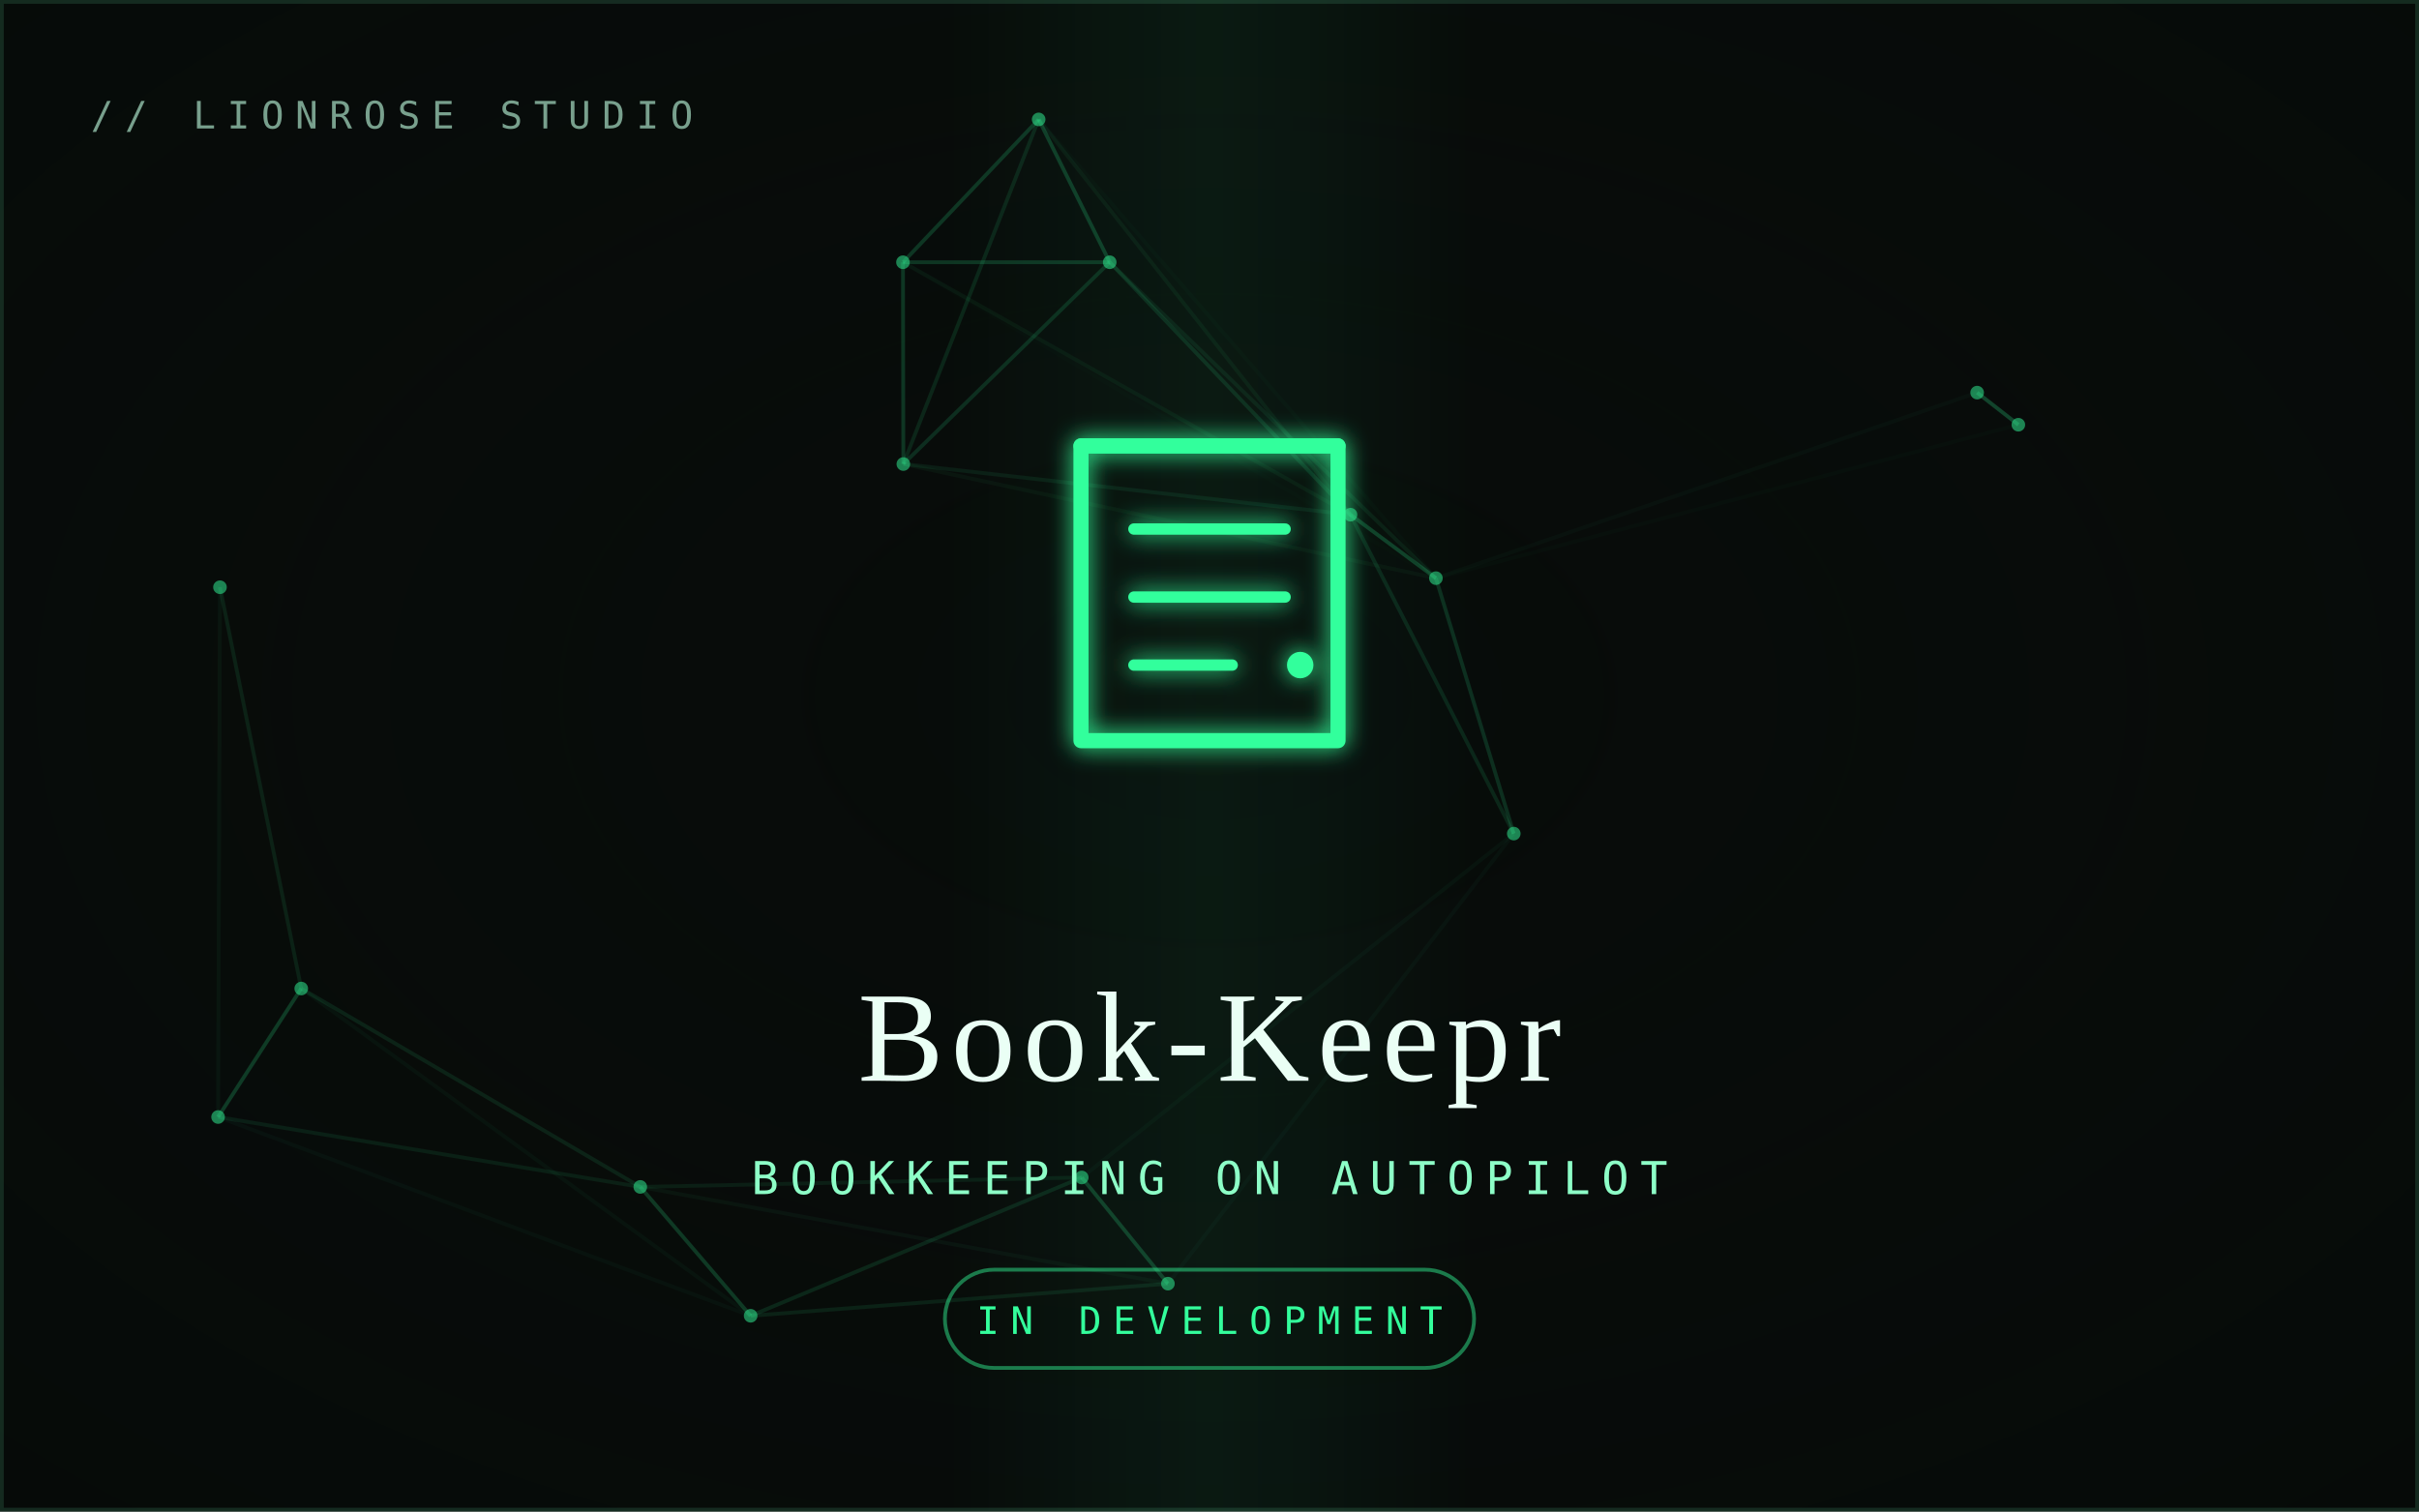
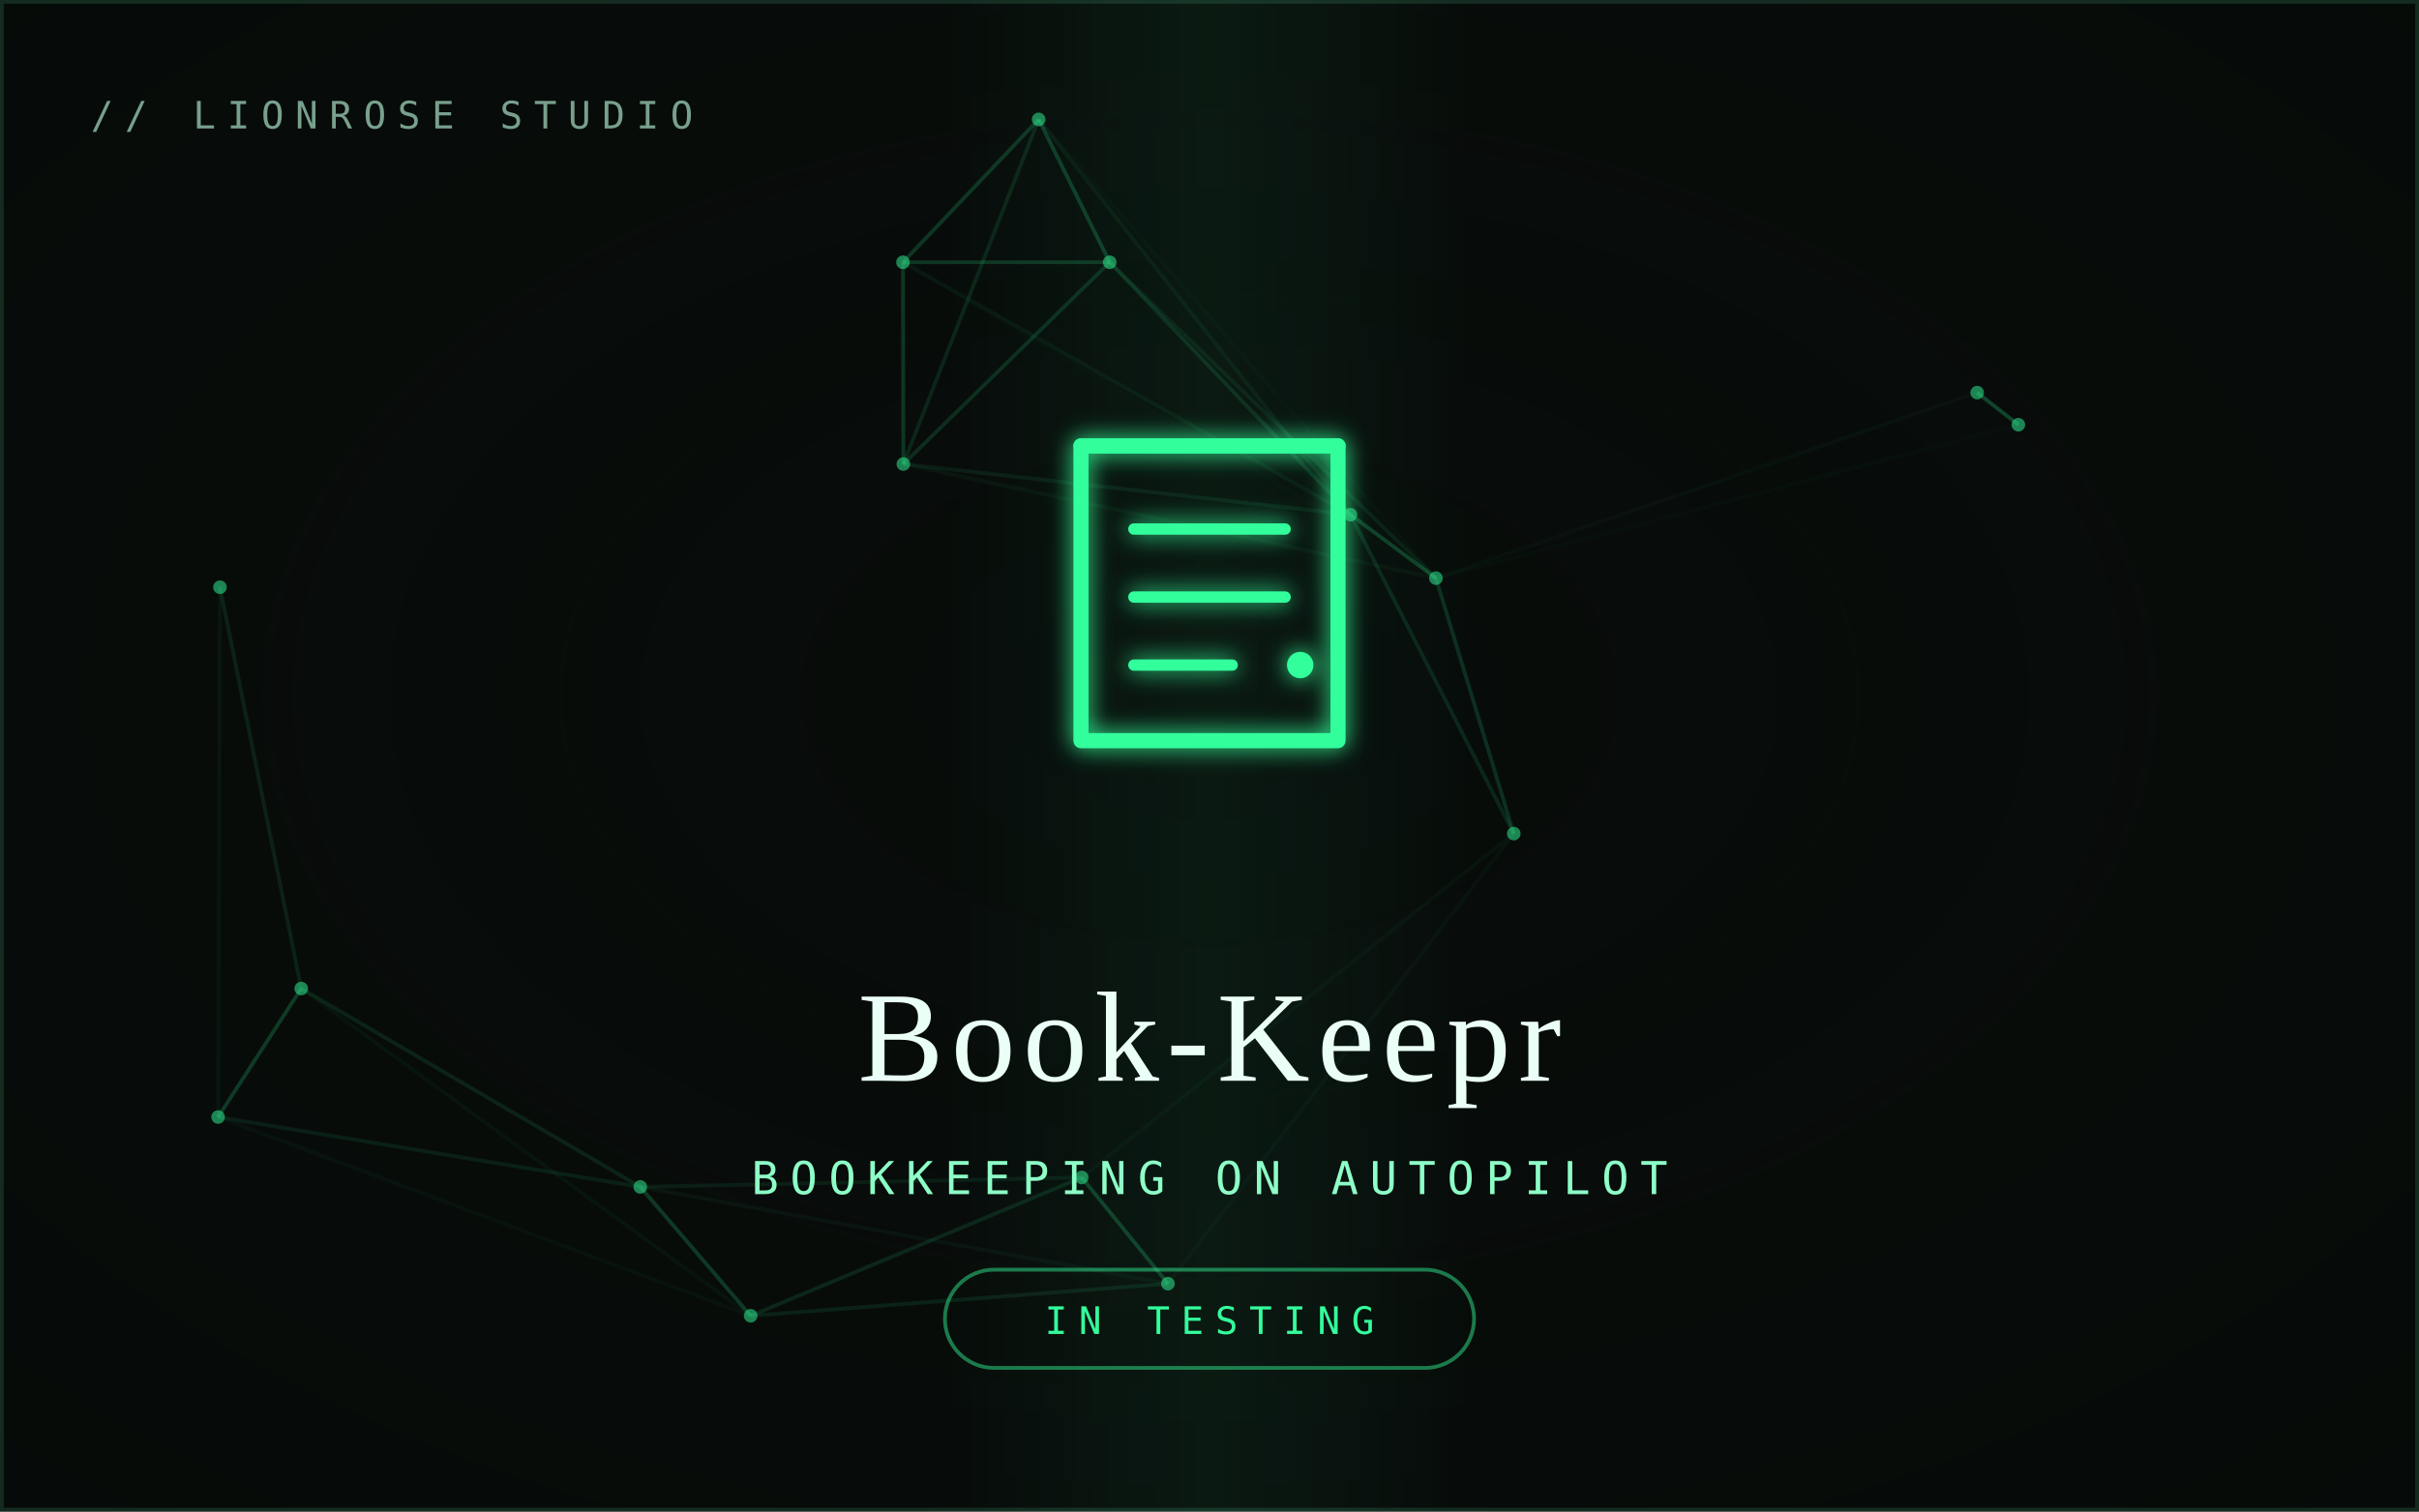
<svg xmlns="http://www.w3.org/2000/svg" viewBox="0 0 640 400" width="640" height="400" role="img" aria-label="Book-Keepr">
  <defs>
    <radialGradient id="pg" cx="50%" cy="46%" r="75%">
      <stop offset="0%" stop-color="#0b110e" stop-opacity="0.2" />
      <stop offset="100%" stop-color="#060a08" stop-opacity="0.9" />
    </radialGradient>
    <linearGradient id="beam" x1="0" y1="0" x2="1" y2="0">
      <stop offset="0%" stop-color="#33ff9c" stop-opacity="0" />
      <stop offset="50%" stop-color="#33ff9c" stop-opacity="0.06" />
      <stop offset="100%" stop-color="#33ff9c" stop-opacity="0" />
    </linearGradient>
    <filter id="glow" x="-40%" y="-40%" width="180%" height="180%">
      <feGaussianBlur stdDeviation="3" result="b" />
      <feMerge>
        <feMergeNode in="b" />
        <feMergeNode in="SourceGraphic" />
      </feMerge>
    </filter>
  </defs>
  <rect width="640" height="400" fill="#060a08" />
  <rect width="640" height="400" fill="url(#pg)" />
  <rect x="250.0" y="0" width="140" height="400" fill="url(#beam)" />
  <g opacity="0.9">
    <line x1="169.4" y1="314.1" x2="198.6" y2="348.2" stroke="rgba(51,255,156,0.206)" stroke-width="1" />
    <line x1="169.4" y1="314.1" x2="57.7" y2="295.6" stroke="rgba(51,255,156,0.093)" stroke-width="1" />
    <line x1="169.4" y1="314.1" x2="309.0" y2="339.7" stroke="rgba(51,255,156,0.046)" stroke-width="1" />
    <line x1="169.4" y1="314.1" x2="286.2" y2="311.6" stroke="rgba(51,255,156,0.088)" stroke-width="1" />
    <line x1="169.4" y1="314.1" x2="79.7" y2="261.6" stroke="rgba(51,255,156,0.109)" stroke-width="1" />
    <line x1="238.9" y1="69.4" x2="357.3" y2="136.2" stroke="rgba(51,255,156,0.056)" stroke-width="1" />
    <line x1="238.9" y1="69.4" x2="293.6" y2="69.4" stroke="rgba(51,255,156,0.19)" stroke-width="1" />
    <line x1="238.9" y1="69.4" x2="274.8" y2="31.6" stroke="rgba(51,255,156,0.194)" stroke-width="1" />
    <line x1="238.9" y1="69.4" x2="379.9" y2="153.0" stroke="rgba(51,255,156,0.01)" stroke-width="1" />
    <line x1="238.9" y1="69.4" x2="239.0" y2="122.8" stroke="rgba(51,255,156,0.192)" stroke-width="1" />
    <line x1="357.3" y1="136.2" x2="293.6" y2="69.4" stroke="rgba(51,255,156,0.128)" stroke-width="1" />
    <line x1="357.3" y1="136.2" x2="274.8" y2="31.6" stroke="rgba(51,255,156,0.061)" stroke-width="1" />
    <line x1="357.3" y1="136.2" x2="379.9" y2="153.0" stroke="rgba(51,255,156,0.234)" stroke-width="1" />
    <line x1="357.3" y1="136.2" x2="400.5" y2="220.6" stroke="rgba(51,255,156,0.124)" stroke-width="1" />
    <line x1="357.3" y1="136.2" x2="523.1" y2="103.9" stroke="rgba(51,255,156,0.002)" stroke-width="1" />
    <line x1="357.3" y1="136.2" x2="239.0" y2="122.8" stroke="rgba(51,255,156,0.084)" stroke-width="1" />
    <line x1="293.6" y1="69.4" x2="274.8" y2="31.6" stroke="rgba(51,255,156,0.211)" stroke-width="1" />
    <line x1="293.6" y1="69.4" x2="379.9" y2="153.0" stroke="rgba(51,255,156,0.082)" stroke-width="1" />
    <line x1="293.6" y1="69.4" x2="239.0" y2="122.8" stroke="rgba(51,255,156,0.154)" stroke-width="1" />
    <line x1="198.6" y1="348.2" x2="57.7" y2="295.6" stroke="rgba(51,255,156,0.032)" stroke-width="1" />
    <line x1="198.6" y1="348.2" x2="309.0" y2="339.7" stroke="rgba(51,255,156,0.098)" stroke-width="1" />
    <line x1="198.6" y1="348.2" x2="286.2" y2="311.6" stroke="rgba(51,255,156,0.124)" stroke-width="1" />
    <line x1="198.6" y1="348.2" x2="79.7" y2="261.6" stroke="rgba(51,255,156,0.038)" stroke-width="1" />
    <line x1="57.7" y1="295.6" x2="79.7" y2="261.6" stroke="rgba(51,255,156,0.213)" stroke-width="1" />
    <line x1="57.7" y1="295.6" x2="58.2" y2="155.4" stroke="rgba(51,255,156,0.049)" stroke-width="1" />
    <line x1="274.8" y1="31.6" x2="379.9" y2="153.0" stroke="rgba(51,255,156,0.016)" stroke-width="1" />
    <line x1="274.8" y1="31.6" x2="239.0" y2="122.8" stroke="rgba(51,255,156,0.119)" stroke-width="1" />
    <line x1="379.9" y1="153.0" x2="400.5" y2="220.6" stroke="rgba(51,255,156,0.164)" stroke-width="1" />
    <line x1="379.9" y1="153.0" x2="523.1" y2="103.9" stroke="rgba(51,255,156,0.031)" stroke-width="1" />
    <line x1="379.9" y1="153.0" x2="534.0" y2="112.4" stroke="rgba(51,255,156,0.018)" stroke-width="1" />
    <line x1="379.9" y1="153.0" x2="239.0" y2="122.8" stroke="rgba(51,255,156,0.043)" stroke-width="1" />
    <line x1="400.5" y1="220.6" x2="523.1" y2="103.9" stroke="rgba(51,255,156,0.001)" stroke-width="1" />
    <line x1="400.5" y1="220.6" x2="309.0" y2="339.7" stroke="rgba(51,255,156,0.033)" stroke-width="1" />
    <line x1="400.5" y1="220.6" x2="286.2" y2="311.6" stroke="rgba(51,255,156,0.039)" stroke-width="1" />
    <line x1="523.1" y1="103.9" x2="534.0" y2="112.4" stroke="rgba(51,255,156,0.257)" stroke-width="1" />
    <line x1="309.0" y1="339.7" x2="286.2" y2="311.6" stroke="rgba(51,255,156,0.22)" stroke-width="1" />
    <line x1="79.7" y1="261.6" x2="58.2" y2="155.4" stroke="rgba(51,255,156,0.101)" stroke-width="1" />
    <circle cx="169.4" cy="314.1" r="1.8" fill="rgba(51,255,156,0.55)" />
    <circle cx="238.9" cy="69.4" r="1.8" fill="rgba(51,255,156,0.55)" />
    <circle cx="357.3" cy="136.2" r="1.8" fill="rgba(51,255,156,0.55)" />
    <circle cx="293.6" cy="69.4" r="1.8" fill="rgba(51,255,156,0.55)" />
    <circle cx="198.6" cy="348.2" r="1.8" fill="rgba(51,255,156,0.55)" />
    <circle cx="57.7" cy="295.6" r="1.8" fill="rgba(51,255,156,0.55)" />
    <circle cx="274.8" cy="31.6" r="1.8" fill="rgba(51,255,156,0.55)" />
    <circle cx="379.9" cy="153.0" r="1.8" fill="rgba(51,255,156,0.55)" />
    <circle cx="400.5" cy="220.6" r="1.8" fill="rgba(51,255,156,0.55)" />
    <circle cx="523.1" cy="103.9" r="1.8" fill="rgba(51,255,156,0.55)" />
    <circle cx="309.0" cy="339.7" r="1.8" fill="rgba(51,255,156,0.55)" />
    <circle cx="534.0" cy="112.4" r="1.8" fill="rgba(51,255,156,0.55)" />
    <circle cx="286.2" cy="311.6" r="1.8" fill="rgba(51,255,156,0.55)" />
    <circle cx="79.7" cy="261.6" r="1.8" fill="rgba(51,255,156,0.55)" />
    <circle cx="58.2" cy="155.4" r="1.8" fill="rgba(51,255,156,0.55)" />
    <circle cx="239.0" cy="122.8" r="1.8" fill="rgba(51,255,156,0.55)" />
  </g>
  <rect x="0.5" y="0.5" width="639" height="399" fill="none" stroke="rgba(120,255,190,0.13)" />
  <g fill="none" stroke="#33ff9c" stroke-width="4" stroke-linejoin="round" stroke-linecap="round" filter="url(#glow)">
    <path d="M286 118 L286 196 L354 196 L354 118 Z" />
    <line x1="286" y1="118" x2="354" y2="118" />
    <line x1="300" y1="140" x2="340" y2="140" stroke-width="3" />
    <line x1="300" y1="158" x2="340" y2="158" stroke-width="3" />
    <line x1="300" y1="176" x2="326" y2="176" stroke-width="3" />
    <circle cx="344" cy="176" r="3.5" fill="#33ff9c" stroke="none" />
  </g>
  <text x="320.0" y="286" text-anchor="middle" font-family="Georgia,'Times New Roman',serif" font-size="34" letter-spacing="2" fill="#eafff5">Book-Keepr</text>
  <text x="320.0" y="316" text-anchor="middle" font-family="ui-monospace,'JetBrains Mono',monospace" font-size="12" letter-spacing="3" fill="#8dffc7">BOOKKEEPING ON AUTOPILOT</text>
  <g>
    <rect x="250.0" y="336" width="140" height="26" rx="13" fill="none" stroke="rgba(51,255,156,0.45)" />
-     <text x="320.0" y="353" text-anchor="middle" font-family="ui-monospace,'JetBrains Mono',monospace" font-size="10" letter-spacing="3" fill="#33ff9c">IN DEVELOPMENT</text>
+     <text x="320.0" y="353" text-anchor="middle" font-family="ui-monospace,'JetBrains Mono',monospace" font-size="10" letter-spacing="3" fill="#33ff9c">IN TESTING</text>
  </g>
  <text x="24" y="34" font-family="ui-monospace,'JetBrains Mono',monospace" font-size="10" letter-spacing="3" fill="#78a08d">// LIONROSE STUDIO</text>
</svg>
